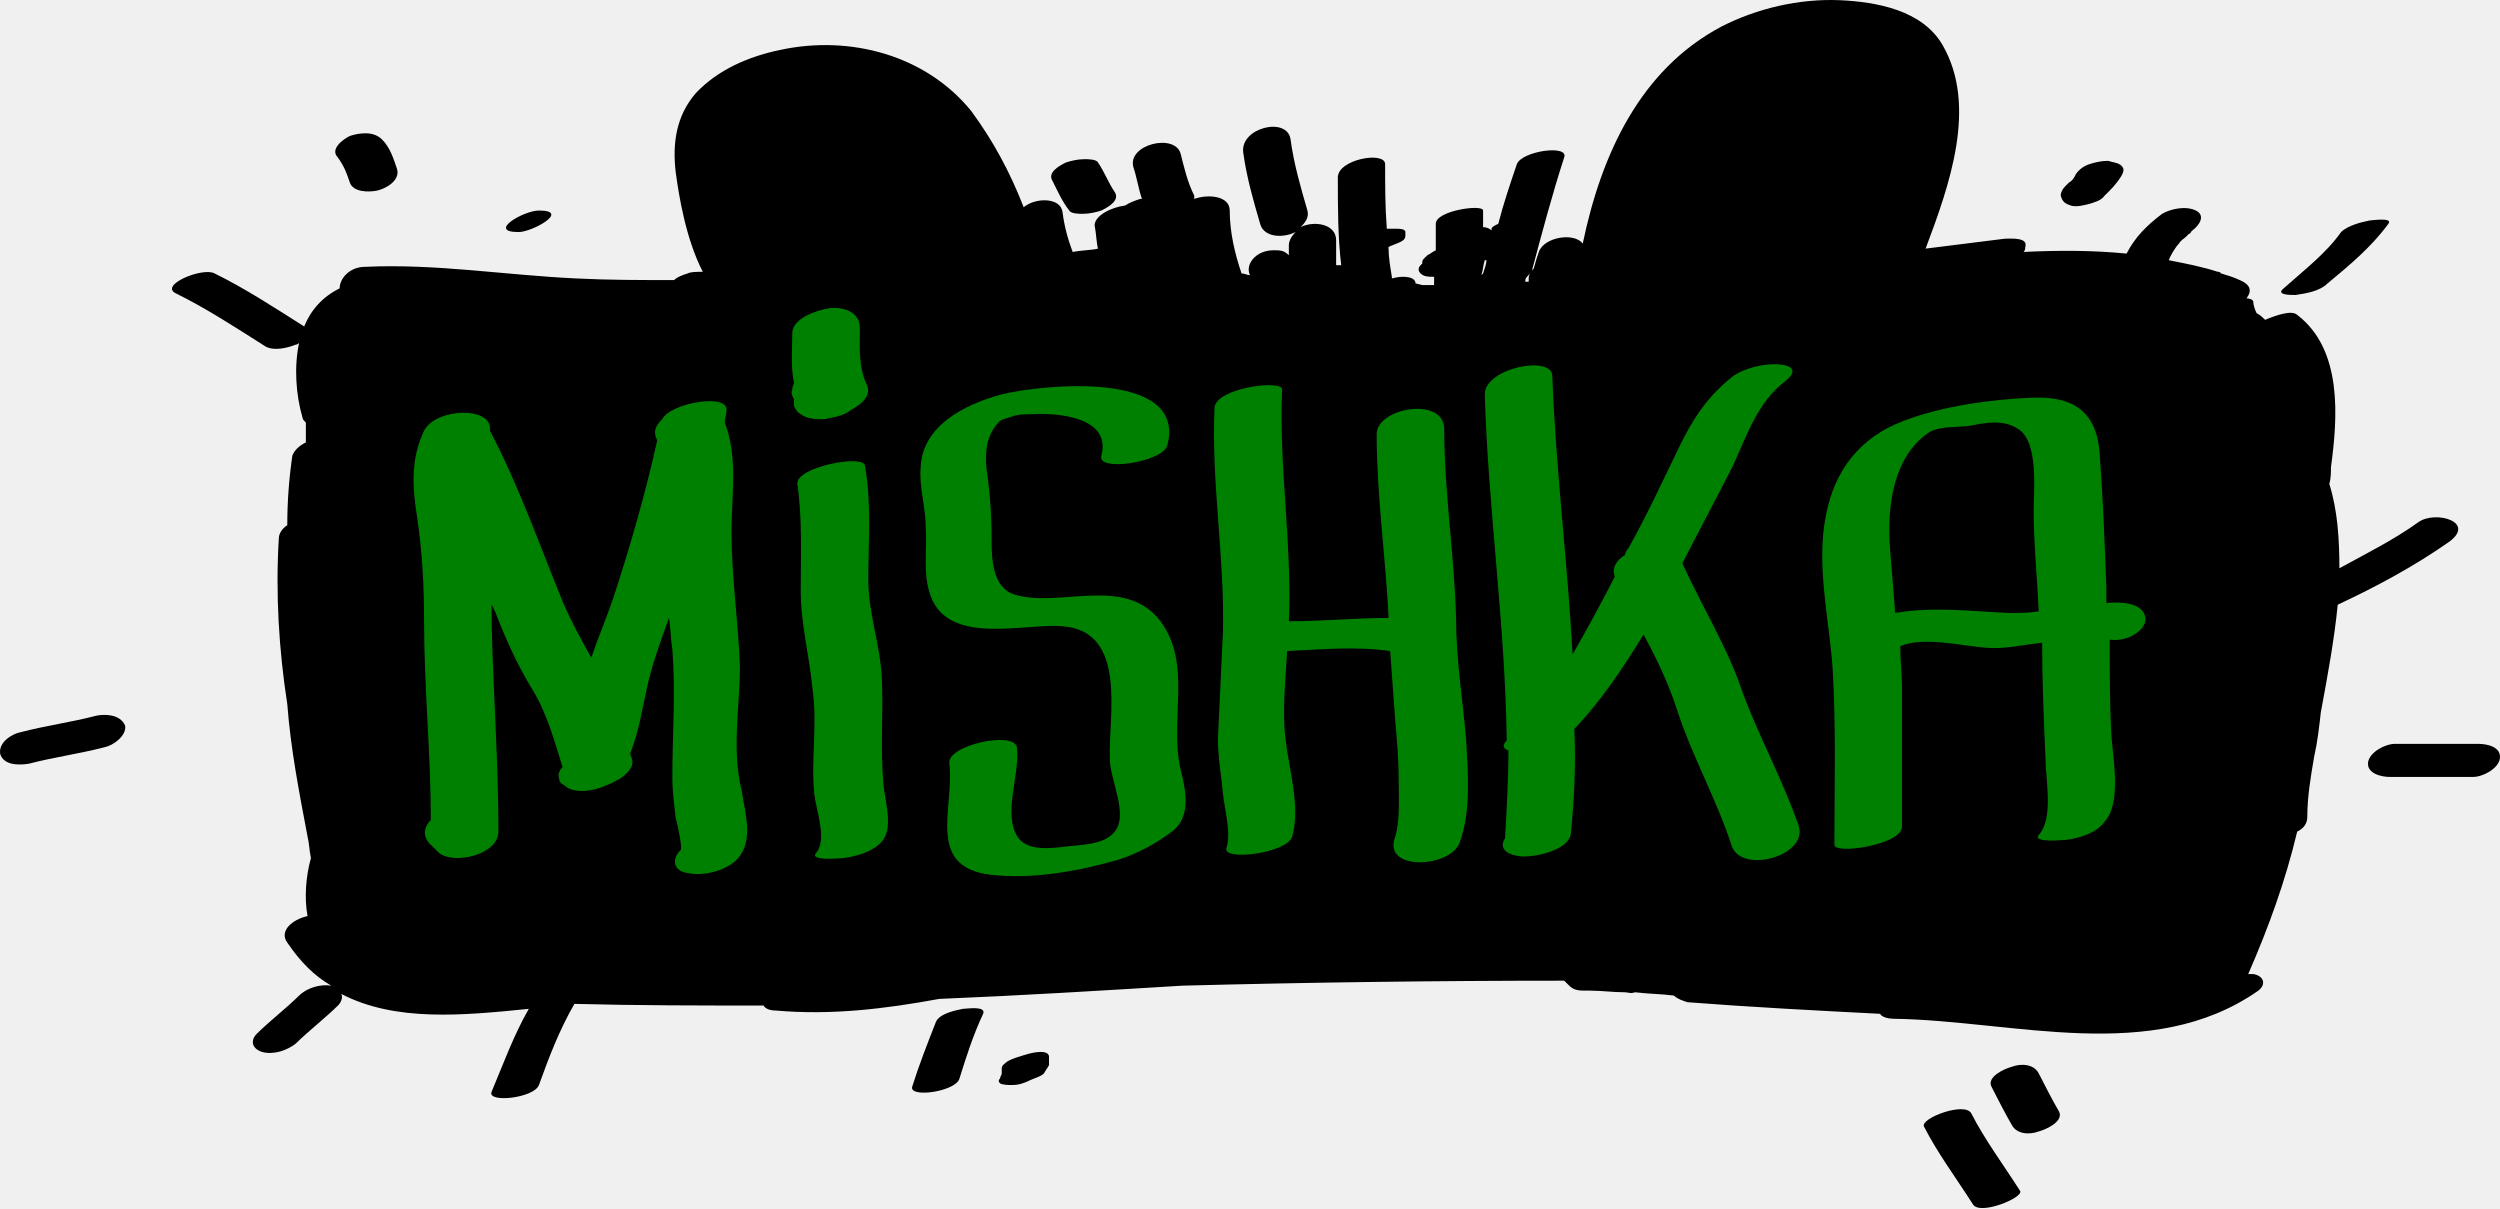
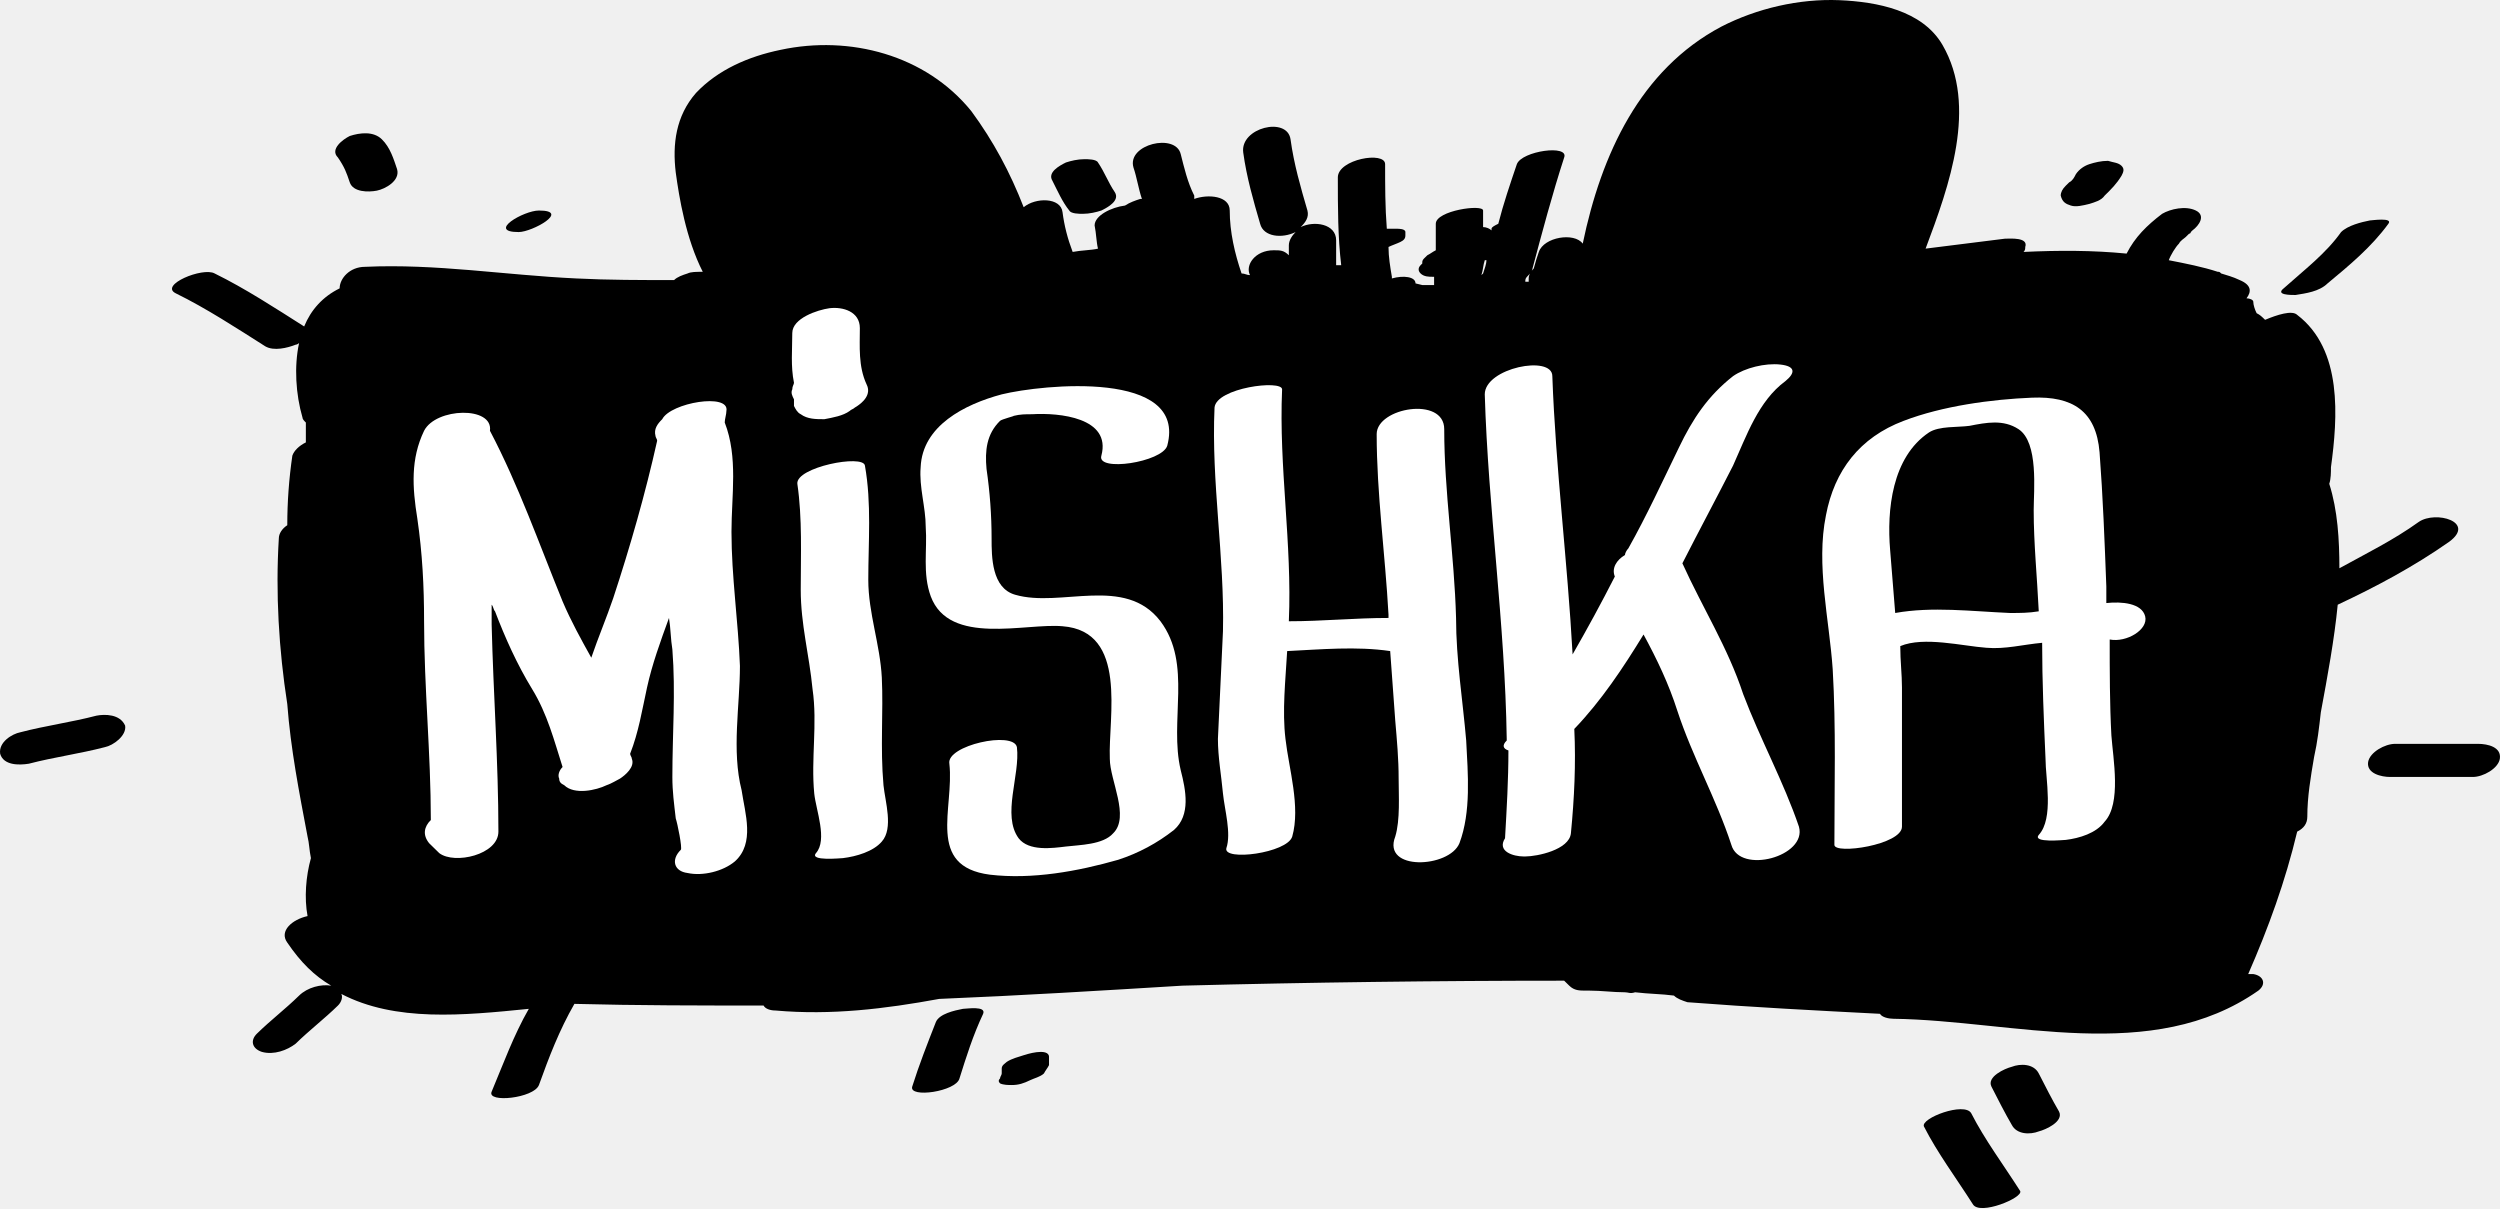
<svg xmlns="http://www.w3.org/2000/svg" width="149" height="72" viewBox="0 0 149 72" fill="none">
  <path d="M144.16 31.105C142.65 32.191 141.039 32.981 139.428 33.869C139.428 32.191 139.328 30.414 138.824 28.835C138.925 28.539 138.925 28.144 138.925 27.848C139.328 24.886 139.63 20.839 136.912 18.766C136.61 18.47 135.704 18.766 134.999 19.062C134.798 18.865 134.697 18.766 134.496 18.667C134.395 18.47 134.295 18.174 134.295 17.977C134.295 17.878 134.093 17.779 133.892 17.779C134.194 17.384 134.194 16.989 133.489 16.693C133.087 16.496 132.684 16.397 132.382 16.298C132.281 16.2 132.281 16.2 132.181 16.2C131.275 15.903 130.268 15.706 129.261 15.509C129.362 15.213 129.664 14.719 129.865 14.521C129.966 14.324 130.167 14.225 130.268 14.127C130.369 14.028 130.369 14.028 130.469 13.929C130.469 13.929 130.57 13.929 130.57 13.831C130.57 13.831 130.57 13.831 130.671 13.732C131.073 13.436 131.476 12.843 130.872 12.547C130.268 12.251 129.362 12.448 128.859 12.745C127.953 13.436 127.248 14.127 126.745 15.114C124.732 14.916 122.718 14.916 120.604 15.015C120.705 14.916 120.705 14.818 120.705 14.719C120.906 14.127 119.799 14.225 119.497 14.225C117.886 14.423 116.376 14.62 114.766 14.818C116.175 11.066 117.886 6.328 115.772 2.676C114.564 0.603 111.847 0.109 109.632 0.011C107.216 -0.088 104.699 0.504 102.585 1.59C97.754 4.157 95.438 9.191 94.331 14.521C93.828 13.831 92.016 14.127 91.714 15.015C91.613 15.311 91.512 15.607 91.412 16.002C91.21 16.2 91.11 16.397 91.11 16.595C91.11 16.693 91.11 16.693 91.11 16.792C91.009 16.792 91.009 16.792 90.908 16.792C90.908 16.693 90.908 16.595 91.009 16.496C91.11 16.397 91.21 16.298 91.311 16.101C91.915 13.831 92.519 11.56 93.224 9.388C93.526 8.599 90.707 8.994 90.405 9.783C90.002 10.968 89.6 12.152 89.298 13.337C89.097 13.436 88.895 13.534 88.895 13.633V13.732C88.794 13.633 88.593 13.534 88.392 13.534C88.392 13.238 88.392 12.942 88.392 12.547C88.392 12.152 85.573 12.547 85.573 13.337C85.573 13.831 85.573 14.324 85.573 14.916C85.372 15.015 85.271 15.114 85.07 15.213C84.969 15.311 84.969 15.311 84.869 15.41C84.768 15.509 84.768 15.607 84.768 15.607V15.706C84.768 15.706 84.768 15.706 84.667 15.805C84.567 15.903 84.466 16.101 84.667 16.298C84.869 16.496 85.171 16.496 85.372 16.496H85.472C85.472 16.693 85.472 16.792 85.472 16.989C85.271 16.989 84.969 16.989 84.768 16.989L84.365 16.891C84.365 16.496 83.661 16.397 82.956 16.595V16.496C82.855 15.903 82.755 15.311 82.755 14.719C82.956 14.62 83.258 14.521 83.459 14.423C83.661 14.324 83.761 14.225 83.761 14.028C83.761 13.929 83.761 13.929 83.761 13.831C83.761 13.633 83.359 13.633 83.258 13.633C83.057 13.633 82.855 13.633 82.654 13.633C82.553 12.35 82.553 11.066 82.553 9.783C82.553 8.994 79.735 9.487 79.735 10.573C79.735 12.35 79.735 14.127 79.936 15.805C79.835 15.805 79.735 15.805 79.634 15.805C79.634 15.311 79.634 14.818 79.634 14.324C79.634 13.337 78.325 13.139 77.52 13.534C77.822 13.238 78.023 12.942 77.923 12.547C77.52 11.165 77.117 9.783 76.916 8.303C76.715 6.921 73.896 7.612 74.097 9.092C74.299 10.573 74.701 11.955 75.104 13.337C75.305 14.127 76.413 14.225 77.218 13.831C77.017 14.028 76.815 14.324 76.815 14.62C76.815 14.818 76.815 15.015 76.815 15.213C76.513 14.916 76.312 14.916 75.909 14.916C74.802 14.916 74.198 15.805 74.5 16.397C74.299 16.397 74.198 16.298 73.997 16.298C73.594 15.114 73.292 13.831 73.292 12.547C73.292 11.659 71.984 11.56 71.178 11.856C71.178 11.758 71.178 11.758 71.178 11.659C70.776 10.869 70.574 9.981 70.373 9.191C70.071 7.908 67.152 8.599 67.554 9.981C67.756 10.573 67.856 11.264 68.058 11.856C68.058 11.856 68.058 11.856 67.957 11.856C67.655 11.955 67.353 12.054 67.051 12.251C66.246 12.35 65.239 12.843 65.239 13.436C65.34 13.929 65.34 14.423 65.44 14.818C65.038 14.916 64.434 14.916 63.93 15.015C63.629 14.225 63.427 13.436 63.327 12.646C63.226 11.758 61.716 11.758 61.011 12.35C60.206 10.277 59.199 8.401 57.891 6.624C55.173 3.268 50.643 2.084 46.516 2.972C44.603 3.367 42.791 4.157 41.482 5.539C40.274 6.921 40.073 8.599 40.274 10.277C40.476 11.758 40.878 14.225 41.885 16.2C41.482 16.2 41.18 16.2 40.979 16.298C40.677 16.397 40.375 16.496 40.174 16.693C38.261 16.693 36.248 16.693 34.335 16.595C30.107 16.397 25.98 15.706 21.752 15.903C20.846 15.903 20.242 16.595 20.242 17.187C19.236 17.68 18.531 18.47 18.128 19.457C16.417 18.371 14.605 17.187 12.793 16.298C12.088 15.903 9.471 16.989 10.478 17.483C12.29 18.371 14.102 19.556 15.813 20.642C16.316 20.938 17.122 20.74 17.625 20.543C17.625 20.543 17.726 20.543 17.826 20.444C17.524 21.826 17.625 23.504 18.028 24.886C18.028 24.985 18.128 25.084 18.229 25.183C18.229 25.479 18.229 25.873 18.229 26.17C18.229 26.268 18.229 26.268 18.229 26.367C17.826 26.564 17.524 26.861 17.424 27.157C17.222 28.539 17.122 29.921 17.122 31.303C16.82 31.5 16.618 31.796 16.618 32.092C16.417 35.35 16.618 38.706 17.122 41.964C17.323 44.629 17.826 47.196 18.33 49.861C18.43 50.256 18.43 50.651 18.531 51.144C18.229 52.23 18.128 53.513 18.33 54.599C17.424 54.797 16.618 55.487 17.122 56.178C17.927 57.363 18.732 58.153 19.739 58.745C19.135 58.646 18.33 58.844 17.826 59.337C17.021 60.127 16.115 60.818 15.31 61.608C14.907 62.002 15.008 62.496 15.612 62.694C16.316 62.891 17.122 62.595 17.625 62.2C18.43 61.41 19.336 60.719 20.142 59.93C20.343 59.732 20.444 59.436 20.343 59.239C23.564 60.917 27.591 60.522 31.517 60.127C30.611 61.706 30.007 63.385 29.302 65.063C29 65.754 31.819 65.457 32.121 64.668C32.725 62.99 33.329 61.41 34.234 59.831C37.959 59.93 41.784 59.93 45.509 59.93C45.61 60.127 45.912 60.226 46.214 60.226C49.535 60.522 52.757 60.127 55.978 59.535C60.81 59.337 65.642 59.041 70.474 58.745C78.023 58.548 85.674 58.449 93.224 58.449C93.324 58.548 93.425 58.646 93.526 58.745C93.828 59.041 94.13 59.041 94.532 59.041C94.633 59.041 94.633 59.041 94.734 59.041C95.438 59.041 96.143 59.14 96.848 59.14C97.049 59.14 97.15 59.239 97.452 59.14C98.257 59.239 99.062 59.239 99.767 59.337C99.968 59.535 100.27 59.633 100.572 59.732C104.397 60.028 108.223 60.226 112.048 60.423C112.149 60.621 112.551 60.719 112.853 60.719C120 60.818 128.255 63.483 134.597 59.041C135.1 58.646 134.899 58.153 134.295 58.054C134.194 58.054 134.093 58.054 133.993 58.054C135.201 55.29 136.207 52.526 136.912 49.565C137.315 49.367 137.516 49.071 137.516 48.676C137.516 47.492 137.717 46.307 137.919 45.123C138.12 44.234 138.221 43.346 138.321 42.457C138.724 40.286 139.126 38.114 139.328 36.041C141.643 34.955 143.858 33.771 145.972 32.29C147.582 31.105 145.166 30.414 144.16 31.105ZM88.392 16.298L88.291 16.397C88.392 16.101 88.392 15.805 88.493 15.509H88.593C88.593 15.706 88.493 16.002 88.392 16.298Z" fill="black" />
  <path d="M63.729 12.547C63.83 12.744 64.333 12.744 64.534 12.744C64.937 12.744 65.34 12.646 65.642 12.547C66.044 12.349 66.749 11.954 66.447 11.461C66.044 10.869 65.843 10.276 65.44 9.684C65.34 9.487 64.836 9.487 64.635 9.487C64.232 9.487 63.83 9.585 63.528 9.684C63.125 9.882 62.42 10.276 62.722 10.77C63.024 11.362 63.326 12.053 63.729 12.547Z" fill="black" />
  <path d="M20.846 10.869C21.047 11.461 21.953 11.461 22.457 11.363C22.96 11.264 23.866 10.77 23.665 10.079C23.463 9.487 23.262 8.796 22.759 8.303C22.255 7.809 21.45 7.908 20.846 8.105C20.443 8.303 19.638 8.895 20.141 9.388C20.544 9.981 20.645 10.277 20.846 10.869Z" fill="black" />
  <path d="M30.912 13.831C31.718 13.831 34.033 12.547 32.12 12.547C31.214 12.547 29 13.831 30.912 13.831Z" fill="black" />
  <path d="M123.423 12.251C123.725 12.35 124.128 12.251 124.53 12.152C124.832 12.054 125.235 11.955 125.436 11.659C125.839 11.264 126.141 10.968 126.443 10.474C126.544 10.277 126.644 10.079 126.443 9.882C126.242 9.685 125.94 9.685 125.638 9.586C125.235 9.586 124.832 9.685 124.53 9.783C124.228 9.882 123.926 10.079 123.725 10.376C123.624 10.573 123.524 10.771 123.322 10.869C123.222 10.968 123.222 10.968 123.121 11.067C122.92 11.264 122.819 11.461 122.819 11.659C122.92 12.054 123.121 12.152 123.423 12.251Z" fill="black" />
  <path d="M136.811 17.582C137.415 17.483 138.22 17.384 138.723 16.891C140.032 15.805 141.341 14.719 142.347 13.337C142.649 12.942 141.341 13.139 141.24 13.139C140.737 13.238 139.931 13.436 139.529 13.831C138.623 15.114 137.314 16.101 136.106 17.187C135.603 17.582 136.509 17.582 136.811 17.582Z" fill="black" />
  <path d="M147.683 44.333C146.072 44.333 144.461 44.333 142.75 44.333C142.146 44.333 141.24 44.827 141.139 45.419C141.039 46.11 141.945 46.307 142.448 46.307C144.059 46.307 145.669 46.307 147.381 46.307C147.985 46.307 148.891 45.814 148.991 45.222C149.092 44.531 148.287 44.333 147.683 44.333Z" fill="black" />
  <path d="M57.387 60.127C56.884 60.225 55.978 60.423 55.777 60.916C55.273 62.2 54.77 63.483 54.367 64.766C54.166 65.457 56.985 65.062 57.186 64.273C57.589 62.989 57.991 61.706 58.595 60.423C58.797 59.929 57.589 60.127 57.387 60.127Z" fill="black" />
  <path d="M62.018 62.694C61.716 62.694 61.313 62.792 61.011 62.891C60.709 62.99 60.307 63.088 60.005 63.286C59.904 63.385 59.703 63.483 59.703 63.681C59.703 63.779 59.703 63.878 59.703 63.977C59.703 64.076 59.602 64.174 59.602 64.273C59.501 64.372 59.501 64.47 59.602 64.569C59.803 64.668 60.105 64.668 60.307 64.668C60.709 64.668 61.011 64.569 61.414 64.372C61.615 64.273 62.018 64.174 62.219 63.977C62.32 63.779 62.421 63.681 62.521 63.483C62.521 63.286 62.521 63.187 62.521 62.99C62.521 62.694 62.119 62.694 62.018 62.694Z" fill="black" />
  <path d="M117.483 66.346C117.081 65.655 114.464 66.642 114.665 67.135C115.47 68.715 116.577 70.195 117.584 71.775C117.987 72.466 120.604 71.38 120.403 70.985C119.396 69.406 118.289 67.925 117.483 66.346Z" fill="black" />
  <path d="M121.51 63.977C121.208 63.384 120.403 63.384 119.899 63.582C119.497 63.681 118.39 64.174 118.692 64.766C119.094 65.556 119.497 66.346 119.899 67.037C120.201 67.629 121.007 67.629 121.51 67.432C121.913 67.333 123.02 66.839 122.718 66.247C122.315 65.556 121.913 64.766 121.51 63.977Z" fill="black" />
  <path d="M5.746 42.654C4.237 43.049 2.727 43.247 1.217 43.642C0.713 43.74 -0.092 44.234 0.009 44.925C0.21 45.616 1.116 45.616 1.72 45.517C3.23 45.122 4.74 44.925 6.25 44.53C6.753 44.431 7.558 43.839 7.458 43.247C7.156 42.556 6.25 42.556 5.746 42.654Z" fill="black" />
-   <g>
-     <path d="M44.1 39.692C43.999 37.027 43.596 34.362 43.596 31.696C43.596 29.525 43.999 27.254 43.194 25.181C43.194 24.984 43.294 24.688 43.294 24.49C43.496 23.404 39.972 23.997 39.469 24.984C39.167 25.28 38.966 25.576 39.066 25.971C39.066 26.07 39.167 26.169 39.167 26.267C38.462 29.426 37.556 32.585 36.55 35.645C36.147 36.83 35.644 38.014 35.241 39.199C34.637 38.113 34.033 37.027 33.53 35.842C32.121 32.387 30.913 28.933 29.201 25.675C29.403 24.194 25.98 24.293 25.275 25.675C24.47 27.353 24.571 29.031 24.873 30.907C25.175 32.98 25.275 34.954 25.275 37.027C25.275 40.975 25.678 44.924 25.678 48.873C25.275 49.267 25.175 49.761 25.577 50.255C25.779 50.452 25.98 50.649 26.181 50.847C27.087 51.538 29.705 50.946 29.705 49.563C29.705 45.418 29.403 41.37 29.302 37.224C29.302 36.83 29.302 36.435 29.302 36.04C29.403 36.139 29.403 36.336 29.503 36.435C30.107 38.014 30.812 39.593 31.718 41.074C32.624 42.555 33.026 44.134 33.53 45.714C33.328 45.911 33.228 46.207 33.328 46.405C33.328 46.602 33.429 46.701 33.63 46.8C34.234 47.392 35.543 47.096 36.147 46.8C36.449 46.701 36.751 46.503 36.952 46.405C37.254 46.207 37.858 45.714 37.657 45.22C37.657 45.121 37.556 45.023 37.556 44.924C38.06 43.641 38.261 42.358 38.563 40.975C38.865 39.593 39.368 38.212 39.872 36.83C39.972 37.422 39.972 38.113 40.073 38.705C40.274 41.272 40.073 43.739 40.073 46.306C40.073 47.194 40.174 47.885 40.274 48.774C40.375 49.07 40.677 50.551 40.576 50.649C39.972 51.242 40.174 51.933 40.979 52.031C41.885 52.229 43.093 51.933 43.798 51.34C45.006 50.255 44.402 48.478 44.2 47.096C43.596 44.727 44.1 42.061 44.1 39.692Z" fill="green" />
-     <path d="M52.556 40.384C52.455 38.41 51.75 36.534 51.75 34.56C51.75 32.289 51.952 30.019 51.549 27.749C51.448 27.058 47.422 27.847 47.522 28.834C47.824 30.907 47.724 33.079 47.724 35.152C47.724 37.225 48.227 39.002 48.428 41.075C48.73 43.148 48.328 45.221 48.529 47.294C48.63 48.281 49.334 50.058 48.63 50.848C48.227 51.341 50.14 51.144 50.24 51.144C51.046 51.045 52.052 50.749 52.556 50.157C53.26 49.367 52.757 47.788 52.656 46.8C52.455 44.53 52.656 42.457 52.556 40.384Z" fill="green" />
-     <path d="M69.165 37.028C67.051 34.264 63.226 36.238 60.508 35.448C59.099 35.053 59.099 33.178 59.099 32.092C59.099 30.71 58.998 29.328 58.797 27.946C58.696 26.86 58.797 25.873 59.602 25.083C59.703 24.985 60.508 24.787 60.407 24.787C60.81 24.688 61.112 24.688 61.514 24.688C63.125 24.59 66.246 24.886 65.642 27.156C65.34 28.143 69.266 27.551 69.568 26.564C70.776 22.023 62.118 22.912 59.703 23.504C57.488 24.096 54.971 25.379 54.871 27.847C54.77 29.032 55.173 30.216 55.173 31.401C55.273 32.783 54.971 34.165 55.475 35.547C56.582 38.508 61.112 37.126 63.326 37.324C67.252 37.62 66.044 42.753 66.145 45.221C66.145 46.504 67.353 48.676 66.346 49.663C65.742 50.354 64.333 50.354 63.528 50.453C62.722 50.551 61.313 50.749 60.709 49.959C59.703 48.577 60.81 46.208 60.608 44.53C60.407 43.543 56.381 44.431 56.582 45.517C56.884 48.182 55.173 51.637 58.998 52.131C61.514 52.427 64.232 51.933 66.648 51.242C67.856 50.847 68.964 50.255 69.97 49.465C70.977 48.577 70.675 47.096 70.373 45.912C69.668 42.95 71.078 39.594 69.165 37.028Z" fill="green" />
-     <path d="M86.781 36.83C86.68 33.079 86.076 29.328 86.076 25.577C86.076 23.602 82.05 24.293 82.05 25.873C82.05 29.427 82.553 32.98 82.755 36.633C82.755 36.731 82.755 36.731 82.755 36.83C80.741 36.83 78.829 37.027 76.815 37.027C77.017 32.388 76.211 27.847 76.413 23.208C76.413 22.615 72.487 23.109 72.386 24.293C72.185 28.735 72.99 33.178 72.889 37.62C72.789 39.791 72.688 41.864 72.588 44.036C72.588 45.122 72.789 46.208 72.889 47.294C72.99 48.281 73.393 49.663 73.091 50.551C72.889 51.341 76.715 50.847 77.017 49.86C77.52 48.083 76.815 45.813 76.614 44.036C76.413 42.358 76.614 40.581 76.715 38.804C78.728 38.706 80.842 38.508 82.855 38.804C82.956 40.186 83.057 41.568 83.157 42.95C83.258 44.135 83.359 45.221 83.359 46.405C83.359 47.392 83.459 48.873 83.157 49.86C82.352 51.933 86.379 51.736 86.983 50.255C87.687 48.38 87.486 46.109 87.385 44.135C87.184 41.766 86.781 39.298 86.781 36.83Z" fill="green" />
-     <path d="M103.894 41.371C102.988 38.607 101.478 36.238 100.27 33.573C101.277 31.599 102.283 29.723 103.29 27.749C104.095 25.972 104.8 23.899 106.411 22.714C107.015 22.221 107.015 21.826 106.109 21.727C105.203 21.628 103.995 21.925 103.29 22.418C101.78 23.603 100.874 24.985 100.069 26.663C99.062 28.736 98.156 30.71 97.049 32.684C96.948 32.783 96.847 32.98 96.847 33.079C96.344 33.375 96.042 33.869 96.244 34.362C95.438 35.942 94.633 37.423 93.727 39.002C93.425 33.474 92.72 27.946 92.519 22.418C92.519 21.135 88.492 21.925 88.492 23.504C88.694 30.315 89.7 37.126 89.801 44.036C89.801 44.036 89.801 44.036 89.801 44.135C89.499 44.431 89.6 44.629 89.902 44.727C89.902 46.504 89.801 48.182 89.7 49.959C89.197 50.749 90.204 51.045 90.808 51.045H90.908C91.613 51.045 93.526 50.65 93.626 49.663C93.828 47.59 93.928 45.517 93.828 43.444C95.438 41.766 96.747 39.792 97.955 37.817C98.76 39.298 99.465 40.779 99.968 42.358C100.874 45.122 102.283 47.59 103.189 50.354C103.693 52.131 107.719 51.045 107.216 49.268C106.31 46.603 104.901 44.036 103.894 41.371Z" fill="green" />
-     <path d="M127.852 36.732C127.651 35.942 126.443 35.843 125.537 35.942C125.537 35.646 125.537 35.251 125.537 34.955C125.436 32.289 125.336 29.624 125.134 26.959C124.933 24.491 123.524 23.603 121.108 23.701C118.692 23.8 115.773 24.195 113.457 25.083C110.84 26.07 109.33 28.045 108.827 30.71C108.223 33.672 109.028 36.929 109.229 39.89C109.431 43.345 109.33 46.899 109.33 50.354C109.33 50.946 113.357 50.354 113.357 49.268C113.357 46.504 113.357 43.74 113.357 40.976C113.357 40.187 113.256 39.397 113.256 38.508C114.665 37.916 116.981 38.508 118.39 38.607C119.497 38.706 120.605 38.41 121.712 38.311C121.712 40.581 121.812 42.95 121.913 45.221C121.913 46.406 122.416 48.775 121.51 49.762C121.108 50.255 123.02 50.058 123.121 50.058C123.926 49.959 124.933 49.663 125.436 48.972C126.443 47.886 125.94 45.221 125.839 43.839C125.738 41.963 125.738 39.989 125.738 38.114C126.745 38.311 128.054 37.521 127.852 36.732ZM112.954 36.534C112.853 35.251 112.753 34.066 112.652 32.783C112.451 30.414 112.753 27.255 114.967 25.774C115.571 25.38 116.679 25.478 117.383 25.38C118.39 25.182 119.397 24.985 120.303 25.577C121.51 26.367 121.208 29.229 121.208 30.414C121.208 32.388 121.41 34.362 121.51 36.435C120.906 36.534 120.403 36.534 119.799 36.534C117.484 36.435 115.169 36.139 112.954 36.534Z" fill="green" />
-     <path d="M49.133 24.984C49.636 24.886 50.24 24.787 50.643 24.491C50.743 24.392 50.844 24.392 50.945 24.293C51.448 23.997 51.951 23.504 51.649 22.911C51.146 21.826 51.247 20.641 51.247 19.555C51.247 18.568 50.24 18.272 49.435 18.37C48.73 18.469 47.22 18.963 47.22 19.851C47.22 20.838 47.12 21.826 47.321 22.813C47.321 22.911 47.22 23.01 47.22 23.207C47.12 23.405 47.22 23.602 47.321 23.8V23.898C47.321 23.997 47.321 24.096 47.321 24.195C47.422 24.392 47.522 24.59 47.724 24.688C48.126 24.984 48.63 24.984 49.133 24.984Z" fill="green" />
-   </g>
+   <path d="M44.1 39.692C43.999 37.027 43.596 34.362 43.596 31.696C43.596 29.525 43.999 27.254 43.194 25.181C43.194 24.984 43.294 24.688 43.294 24.49C43.496 23.404 39.972 23.997 39.469 24.984C39.167 25.28 38.966 25.576 39.066 25.971C39.066 26.07 39.167 26.169 39.167 26.267C38.462 29.426 37.556 32.585 36.55 35.645C36.147 36.83 35.644 38.014 35.241 39.199C34.637 38.113 34.033 37.027 33.53 35.842C32.121 32.387 30.913 28.933 29.201 25.675C29.403 24.194 25.98 24.293 25.275 25.675C24.47 27.353 24.571 29.031 24.873 30.907C25.175 32.98 25.275 34.954 25.275 37.027C25.275 40.975 25.678 44.924 25.678 48.873C25.275 49.267 25.175 49.761 25.577 50.255C25.779 50.452 25.98 50.649 26.181 50.847C27.087 51.538 29.705 50.946 29.705 49.563C29.705 45.418 29.403 41.37 29.302 37.224C29.302 36.83 29.302 36.435 29.302 36.04C29.403 36.139 29.403 36.336 29.503 36.435C30.107 38.014 30.812 39.593 31.718 41.074C32.624 42.555 33.026 44.134 33.53 45.714C33.328 45.911 33.228 46.207 33.328 46.405C33.328 46.602 33.429 46.701 33.63 46.8C34.234 47.392 35.543 47.096 36.147 46.8C36.449 46.701 36.751 46.503 36.952 46.405C37.254 46.207 37.858 45.714 37.657 45.22C37.657 45.121 37.556 45.023 37.556 44.924C38.06 43.641 38.261 42.358 38.563 40.975C38.865 39.593 39.368 38.212 39.872 36.83C39.972 37.422 39.972 38.113 40.073 38.705C40.274 41.272 40.073 43.739 40.073 46.306C40.073 47.194 40.174 47.885 40.274 48.774C40.375 49.07 40.677 50.551 40.576 50.649C39.972 51.242 40.174 51.933 40.979 52.031C41.885 52.229 43.093 51.933 43.798 51.34C45.006 50.255 44.402 48.478 44.2 47.096C43.596 44.727 44.1 42.061 44.1 39.692Z" fill="white" />
+   <path d="M52.556 40.384C52.455 38.41 51.75 36.534 51.75 34.56C51.75 32.289 51.952 30.019 51.549 27.749C51.448 27.058 47.422 27.847 47.522 28.834C47.824 30.907 47.724 33.079 47.724 35.152C47.724 37.225 48.227 39.002 48.428 41.075C48.73 43.148 48.328 45.221 48.529 47.294C48.63 48.281 49.334 50.058 48.63 50.848C48.227 51.341 50.14 51.144 50.24 51.144C51.046 51.045 52.052 50.749 52.556 50.157C53.26 49.367 52.757 47.788 52.656 46.8C52.455 44.53 52.656 42.457 52.556 40.384Z" fill="white" />
+   <path d="M69.165 37.028C67.051 34.264 63.226 36.238 60.508 35.448C59.099 35.053 59.099 33.178 59.099 32.092C59.099 30.71 58.998 29.328 58.797 27.946C58.696 26.86 58.797 25.873 59.602 25.083C59.703 24.985 60.508 24.787 60.407 24.787C60.81 24.688 61.112 24.688 61.514 24.688C63.125 24.59 66.246 24.886 65.642 27.156C65.34 28.143 69.266 27.551 69.568 26.564C70.776 22.023 62.118 22.912 59.703 23.504C57.488 24.096 54.971 25.379 54.871 27.847C54.77 29.032 55.173 30.216 55.173 31.401C55.273 32.783 54.971 34.165 55.475 35.547C56.582 38.508 61.112 37.126 63.326 37.324C67.252 37.62 66.044 42.753 66.145 45.221C66.145 46.504 67.353 48.676 66.346 49.663C65.742 50.354 64.333 50.354 63.528 50.453C62.722 50.551 61.313 50.749 60.709 49.959C59.703 48.577 60.81 46.208 60.608 44.53C60.407 43.543 56.381 44.431 56.582 45.517C56.884 48.182 55.173 51.637 58.998 52.131C61.514 52.427 64.232 51.933 66.648 51.242C67.856 50.847 68.964 50.255 69.97 49.465C70.977 48.577 70.675 47.096 70.373 45.912C69.668 42.95 71.078 39.594 69.165 37.028Z" fill="white" />
+   <path d="M86.781 36.83C86.68 33.079 86.076 29.328 86.076 25.577C86.076 23.602 82.05 24.293 82.05 25.873C82.05 29.427 82.553 32.98 82.755 36.633C82.755 36.731 82.755 36.731 82.755 36.83C80.741 36.83 78.829 37.027 76.815 37.027C77.017 32.388 76.211 27.847 76.413 23.208C76.413 22.615 72.487 23.109 72.386 24.293C72.185 28.735 72.99 33.178 72.889 37.62C72.789 39.791 72.688 41.864 72.588 44.036C72.588 45.122 72.789 46.208 72.889 47.294C72.99 48.281 73.393 49.663 73.091 50.551C72.889 51.341 76.715 50.847 77.017 49.86C77.52 48.083 76.815 45.813 76.614 44.036C76.413 42.358 76.614 40.581 76.715 38.804C78.728 38.706 80.842 38.508 82.855 38.804C82.956 40.186 83.057 41.568 83.157 42.95C83.258 44.135 83.359 45.221 83.359 46.405C83.359 47.392 83.459 48.873 83.157 49.86C82.352 51.933 86.379 51.736 86.983 50.255C87.687 48.38 87.486 46.109 87.385 44.135C87.184 41.766 86.781 39.298 86.781 36.83Z" fill="white" />
+   <path d="M103.894 41.371C102.988 38.607 101.478 36.238 100.27 33.573C101.277 31.599 102.283 29.723 103.29 27.749C104.095 25.972 104.8 23.899 106.411 22.714C107.015 22.221 107.015 21.826 106.109 21.727C105.203 21.628 103.995 21.925 103.29 22.418C101.78 23.603 100.874 24.985 100.069 26.663C99.062 28.736 98.156 30.71 97.049 32.684C96.948 32.783 96.847 32.98 96.847 33.079C96.344 33.375 96.042 33.869 96.244 34.362C95.438 35.942 94.633 37.423 93.727 39.002C93.425 33.474 92.72 27.946 92.519 22.418C92.519 21.135 88.492 21.925 88.492 23.504C88.694 30.315 89.7 37.126 89.801 44.036C89.801 44.036 89.801 44.036 89.801 44.135C89.499 44.431 89.6 44.629 89.902 44.727C89.902 46.504 89.801 48.182 89.7 49.959C89.197 50.749 90.204 51.045 90.808 51.045H90.908C91.613 51.045 93.526 50.65 93.626 49.663C93.828 47.59 93.928 45.517 93.828 43.444C95.438 41.766 96.747 39.792 97.955 37.817C98.76 39.298 99.465 40.779 99.968 42.358C100.874 45.122 102.283 47.59 103.189 50.354C103.693 52.131 107.719 51.045 107.216 49.268C106.31 46.603 104.901 44.036 103.894 41.371Z" fill="white" />
+   <path d="M127.852 36.732C127.651 35.942 126.443 35.843 125.537 35.942C125.537 35.646 125.537 35.251 125.537 34.955C125.436 32.289 125.336 29.624 125.134 26.959C124.933 24.491 123.524 23.603 121.108 23.701C118.692 23.8 115.773 24.195 113.457 25.083C110.84 26.07 109.33 28.045 108.827 30.71C108.223 33.672 109.028 36.929 109.229 39.89C109.431 43.345 109.33 46.899 109.33 50.354C109.33 50.946 113.357 50.354 113.357 49.268C113.357 46.504 113.357 43.74 113.357 40.976C113.357 40.187 113.256 39.397 113.256 38.508C114.665 37.916 116.981 38.508 118.39 38.607C119.497 38.706 120.605 38.41 121.712 38.311C121.712 40.581 121.812 42.95 121.913 45.221C121.913 46.406 122.416 48.775 121.51 49.762C121.108 50.255 123.02 50.058 123.121 50.058C123.926 49.959 124.933 49.663 125.436 48.972C126.443 47.886 125.94 45.221 125.839 43.839C125.738 41.963 125.738 39.989 125.738 38.114C126.745 38.311 128.054 37.521 127.852 36.732ZM112.954 36.534C112.853 35.251 112.753 34.066 112.652 32.783C112.451 30.414 112.753 27.255 114.967 25.774C115.571 25.38 116.679 25.478 117.383 25.38C118.39 25.182 119.397 24.985 120.303 25.577C121.51 26.367 121.208 29.229 121.208 30.414C121.208 32.388 121.41 34.362 121.51 36.435C120.906 36.534 120.403 36.534 119.799 36.534C117.484 36.435 115.169 36.139 112.954 36.534Z" fill="white" />
+   <path d="M49.133 24.984C49.636 24.886 50.24 24.787 50.643 24.491C50.743 24.392 50.844 24.392 50.945 24.293C51.448 23.997 51.951 23.504 51.649 22.911C51.146 21.826 51.247 20.641 51.247 19.555C51.247 18.568 50.24 18.272 49.435 18.37C48.73 18.469 47.22 18.963 47.22 19.851C47.22 20.838 47.12 21.826 47.321 22.813C47.321 22.911 47.22 23.01 47.22 23.207C47.12 23.405 47.22 23.602 47.321 23.8V23.898C47.321 23.997 47.321 24.096 47.321 24.195C47.422 24.392 47.522 24.59 47.724 24.688C48.126 24.984 48.63 24.984 49.133 24.984Z" fill="white" />
</svg>
